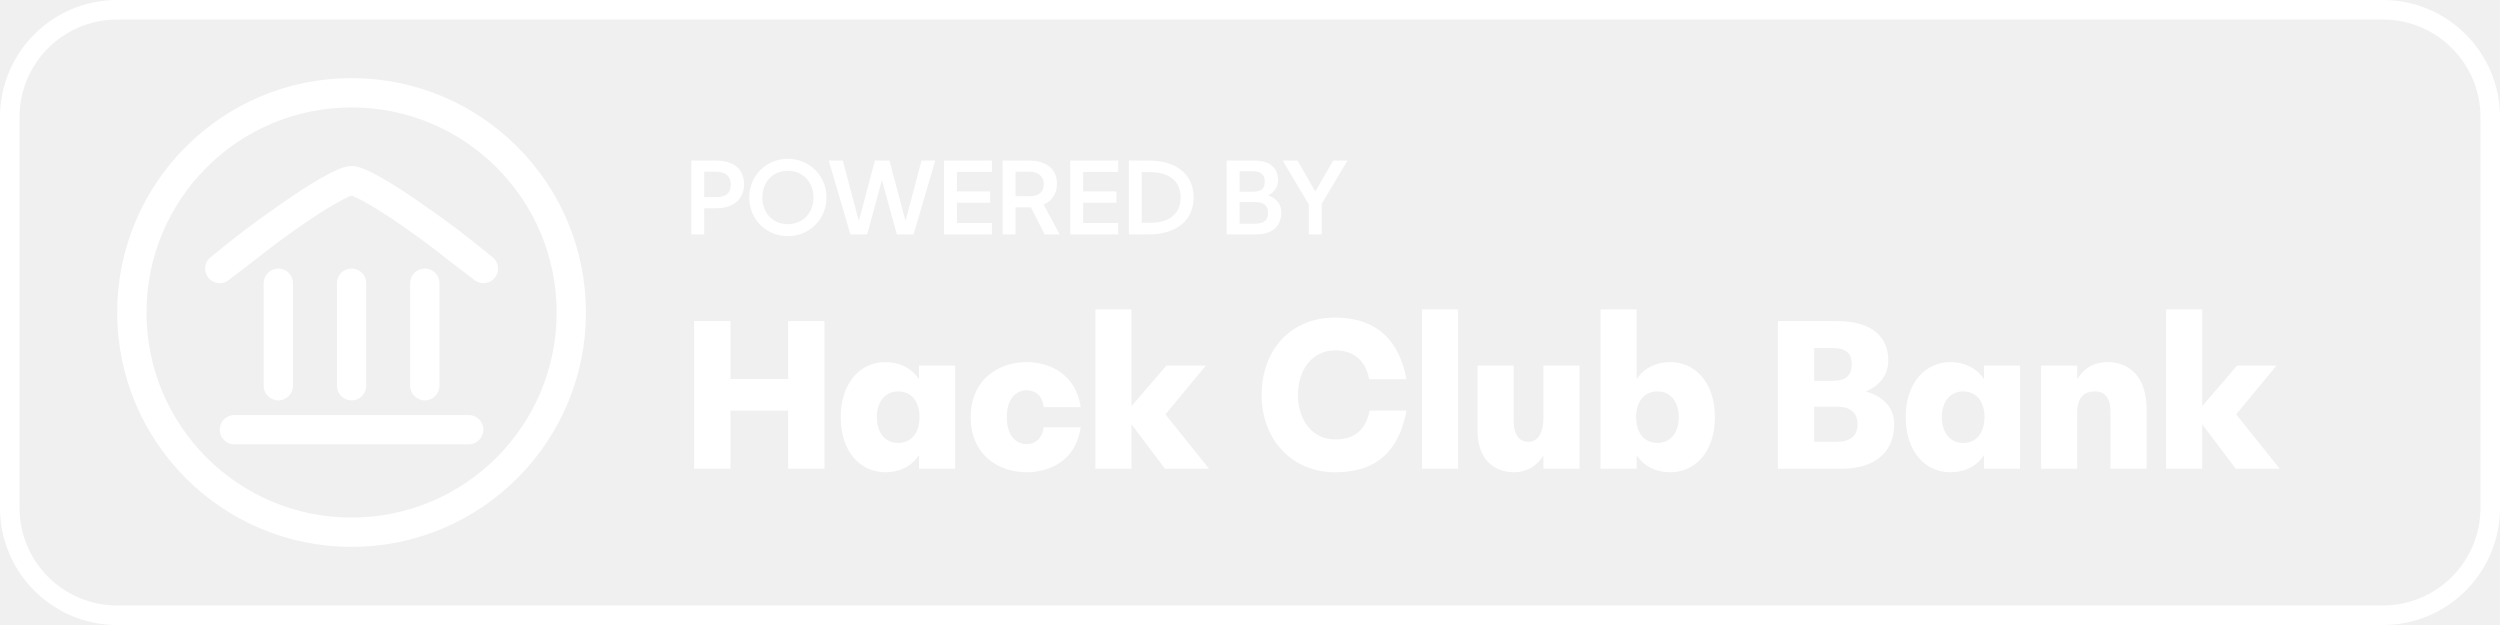
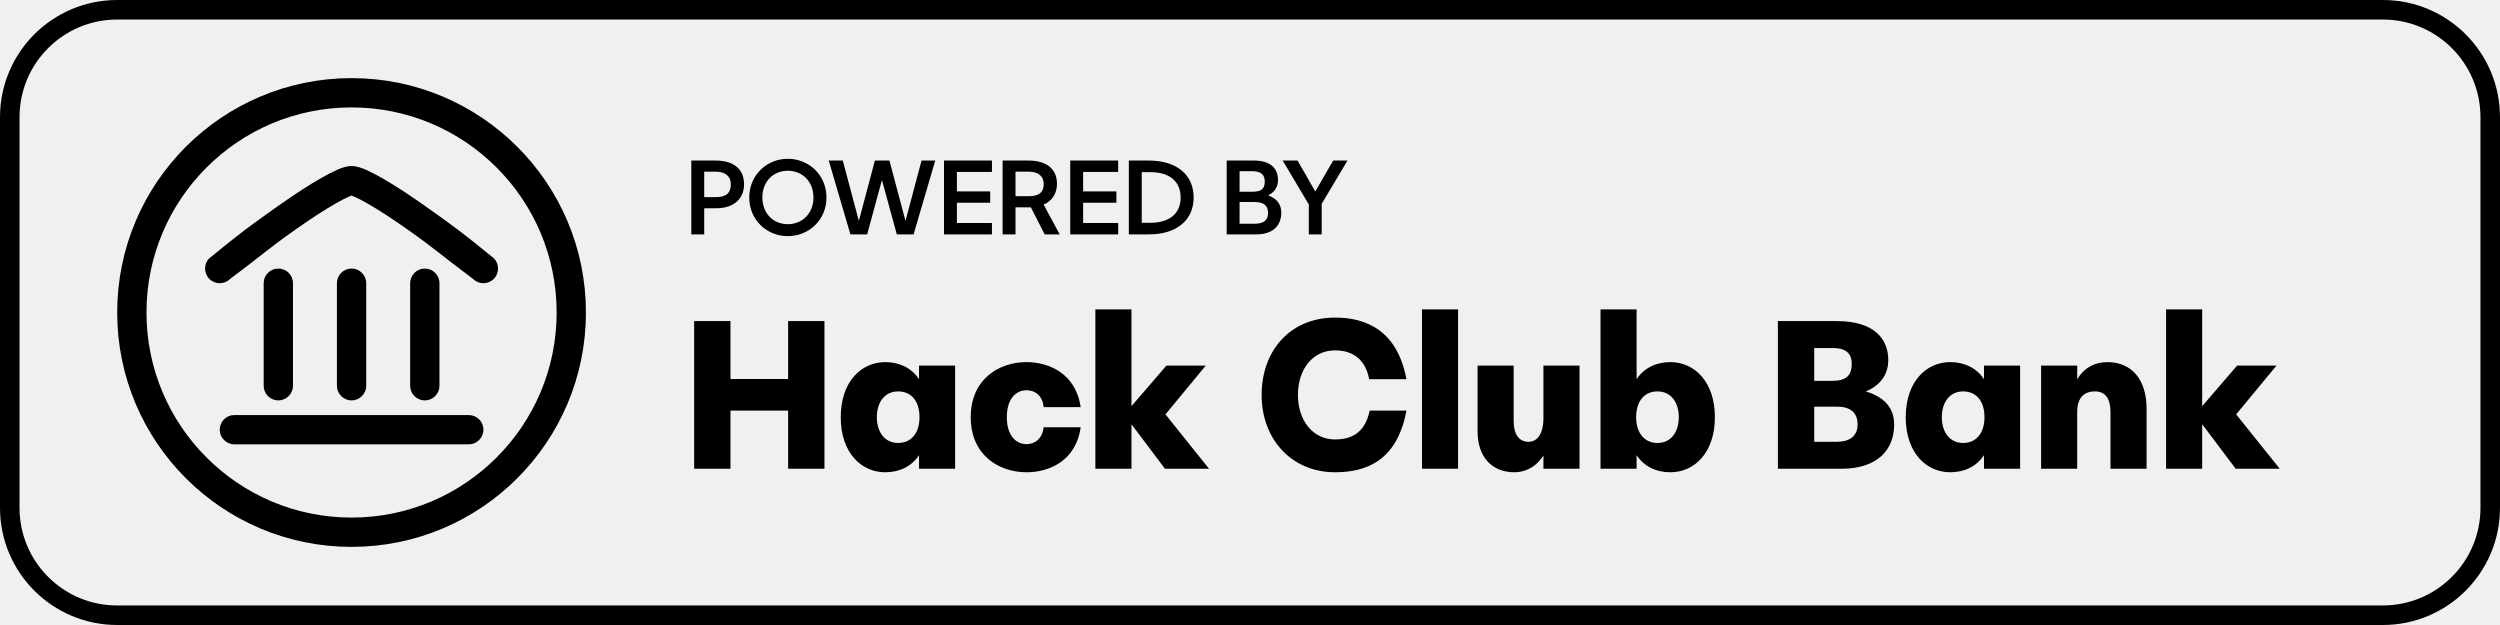
<svg xmlns="http://www.w3.org/2000/svg" width="256" height="64" viewBox="0 0 256 64" fill="none">
  <g clip-path="url(#clip0)">
-     <rect x="1" y="1" width="254" height="62" rx="11" stroke="white" stroke-width="2" />
-     <path d="M70.792 24H72.112V21.324H73.348C75.256 21.324 76.192 20.244 76.192 18.876C76.192 17.4 75.232 16.44 73.276 16.44H70.792V24ZM73.324 17.58C74.236 17.58 74.836 18.036 74.836 18.888C74.836 19.728 74.38 20.184 73.36 20.184H72.112V17.58H73.324ZM80.67 24.18C82.842 24.18 84.63 22.512 84.63 20.22C84.63 17.928 82.83 16.26 80.67 16.26C78.522 16.26 76.722 17.928 76.722 20.22C76.722 22.512 78.51 24.18 80.67 24.18ZM80.67 22.956C79.17 22.956 78.066 21.84 78.066 20.22C78.066 18.6 79.17 17.484 80.67 17.484C82.17 17.484 83.298 18.6 83.298 20.22C83.298 21.84 82.17 22.956 80.67 22.956ZM86.302 16.44H84.862L87.082 24H88.798L90.31 18.432L91.834 24H93.55L95.77 16.44H94.366L92.722 22.62L91.078 16.44H89.59L87.946 22.62L86.302 16.44ZM96.667 24H101.575V22.836H97.987V20.76H101.395V19.596H97.987V17.604H101.575V16.44H96.667V24ZM102.667 24H103.987V21.228H105.559L106.975 24H108.511L106.867 20.952C107.779 20.556 108.235 19.764 108.235 18.828C108.235 17.388 107.275 16.44 105.319 16.44H102.667V24ZM105.367 17.58C106.279 17.58 106.879 18.024 106.879 18.84C106.879 19.656 106.423 20.088 105.403 20.088H103.987V17.58H105.367ZM109.593 24H114.501V22.836H110.913V20.76H114.321V19.596H110.913V17.604H114.501V16.44H109.593V24ZM115.593 24H117.645C120.561 24 122.229 22.488 122.229 20.22C122.229 17.952 120.561 16.44 117.645 16.44H115.593V24ZM117.801 22.812H116.913V17.628H117.801C119.661 17.628 120.897 18.492 120.897 20.22C120.897 21.948 119.661 22.812 117.801 22.812ZM125.612 24H128.66C130.388 24 131.204 23.064 131.204 21.768C131.204 21.144 130.952 20.4 129.86 20.004C130.604 19.644 130.868 19.02 130.868 18.432C130.868 17.268 130.124 16.44 128.408 16.44H125.612V24ZM128.24 17.532C129.056 17.532 129.512 17.844 129.512 18.576C129.512 19.332 129.176 19.632 128.252 19.632H126.932V17.532H128.24ZM128.48 20.688C129.428 20.688 129.848 21.06 129.848 21.804C129.848 22.536 129.44 22.908 128.492 22.908H126.932V20.688H128.48ZM134.023 24H135.343V20.868L137.983 16.44H136.519L134.683 19.608L132.871 16.44H131.347L134.023 20.94V24Z" fill="white" />
-     <path d="M71.08 48H74.8V42.048H80.704V48H84.424V32.88H80.704V38.808H74.8V32.88H71.08V48ZM86.092 42.72C86.092 46.344 88.18 48.36 90.652 48.36C92.068 48.36 93.34 47.784 94.108 46.608V48H97.804V37.44H94.108V38.832C93.34 37.656 92.068 37.08 90.652 37.08C88.18 37.08 86.092 39.096 86.092 42.72ZM91.972 40.08C93.292 40.08 94.156 41.04 94.156 42.72C94.156 44.4 93.268 45.36 91.972 45.36C90.58 45.36 89.788 44.232 89.788 42.72C89.788 41.208 90.58 40.08 91.972 40.08ZM103.099 42.72C103.099 40.872 104.011 39.96 105.115 39.96C105.979 39.96 106.771 40.512 106.867 41.688H110.659C110.155 38.208 107.371 37.08 105.115 37.08C102.283 37.08 99.403 38.832 99.403 42.72C99.403 46.608 102.283 48.36 105.115 48.36C107.395 48.36 110.179 47.232 110.659 43.752H106.867C106.747 44.904 105.979 45.48 105.115 45.48C104.011 45.48 103.099 44.568 103.099 42.72ZM112.166 48H115.862V43.44L119.294 48H123.806L119.342 42.432L123.47 37.44H119.438L115.862 41.592V31.68H112.166V48ZM140.254 42.048C139.75 44.52 138.142 45 136.702 45C134.446 45 132.91 43.08 132.91 40.44C132.91 37.8 134.422 35.88 136.702 35.88C138.214 35.88 139.75 36.504 140.206 38.832H144.022C143.086 33.864 139.942 32.52 136.702 32.52C132.166 32.52 129.19 35.856 129.19 40.44C129.19 45.024 132.31 48.36 136.702 48.36C139.942 48.36 143.062 47.16 144.022 42.048H140.254ZM145.611 48H149.307V31.68H145.611V48ZM154.999 37.44H151.303V44.16C151.303 46.848 152.815 48.36 155.071 48.36C156.223 48.36 157.351 47.784 158.047 46.632V48H161.743V37.44H158.047V42.792C158.047 44.496 157.375 45.24 156.511 45.24C155.599 45.24 154.999 44.544 154.999 43.104V37.44ZM175.605 42.72C175.605 39.096 173.517 37.08 171.045 37.08C169.629 37.08 168.357 37.656 167.589 38.832V31.68H163.893V48H167.589V46.608C168.357 47.784 169.629 48.36 171.045 48.36C173.517 48.36 175.605 46.344 175.605 42.72ZM169.725 40.08C171.117 40.08 171.909 41.208 171.909 42.72C171.909 44.232 171.117 45.36 169.725 45.36C168.429 45.36 167.541 44.376 167.541 42.72C167.541 41.064 168.405 40.08 169.725 40.08ZM182.057 48H188.561C192.209 48 193.961 46.104 193.961 43.464C193.961 42.264 193.457 40.8 191.057 40.08C192.761 39.384 193.361 38.112 193.361 36.888C193.361 34.704 191.921 32.88 188.105 32.88H182.057V48ZM187.721 35.64C188.921 35.64 189.617 36.12 189.617 37.248C189.617 38.496 189.017 39 187.577 39H185.777V35.64H187.721ZM188.129 41.64C189.449 41.64 190.217 42.24 190.217 43.464C190.217 44.64 189.425 45.24 188.081 45.24H185.777V41.64H188.129ZM195.146 42.72C195.146 46.344 197.234 48.36 199.706 48.36C201.122 48.36 202.394 47.784 203.162 46.608V48H206.858V37.44H203.162V38.832C202.394 37.656 201.122 37.08 199.706 37.08C197.234 37.08 195.146 39.096 195.146 42.72ZM201.026 40.08C202.346 40.08 203.21 41.04 203.21 42.72C203.21 44.4 202.322 45.36 201.026 45.36C199.634 45.36 198.842 44.232 198.842 42.72C198.842 41.208 199.634 40.08 201.026 40.08ZM209.01 48H212.706V42.216C212.706 40.728 213.402 40.08 214.53 40.08C215.562 40.08 216.114 40.776 216.114 42.216V48H219.81V41.856C219.81 38.856 218.274 37.08 215.802 37.08C214.458 37.08 213.378 37.704 212.706 38.832V37.44H209.01V48ZM221.807 48H225.503V43.44L228.935 48H233.447L228.983 42.432L233.111 37.44H229.079L225.503 41.592V31.68H221.807V48Z" fill="white" />
-     <circle cx="36" cy="32" r="22.5" stroke="white" stroke-width="3" />
-     <path d="M22.5 44C22.5 43.172 23.172 42.5 24 42.5H48C48.828 42.5 49.5 43.172 49.5 44C49.5 44.828 48.828 45.5 48 45.5H24C23.172 45.5 22.5 44.828 22.5 44Z" fill="white" />
-     <path fill-rule="evenodd" clip-rule="evenodd" d="M36 41C35.172 41 34.5 40.328 34.5 39.5V29C34.5 28.172 35.172 27.5 36 27.5C36.828 27.5 37.5 28.172 37.5 29V39.5C37.5 40.328 36.828 41 36 41Z" fill="white" />
-     <path fill-rule="evenodd" clip-rule="evenodd" d="M43.5 41C42.672 41 42 40.328 42 39.5V29C42 28.172 42.672 27.5 43.5 27.5C44.328 27.5 45 28.172 45 29V39.5C45 40.328 44.328 41 43.5 41Z" fill="white" />
-     <path fill-rule="evenodd" clip-rule="evenodd" d="M28.5 41C27.672 41 27 40.328 27 39.5V29C27 28.172 27.672 27.5 28.5 27.5C29.328 27.5 30 28.172 30 29V39.5C30 40.328 29.328 41 28.5 41Z" fill="white" />
-     <path d="M36 20.027C36.062 20.048 36.156 20.084 36.291 20.144C36.65 20.299 37.076 20.52 37.623 20.834C38.736 21.47 40.13 22.369 41.697 23.476C44.849 25.698 45 26 48.44 28.561C49.025 29.147 49.976 29.147 50.561 28.561C51.147 27.976 51.147 27.024 50.561 26.439C47.25 23.75 46.652 23.302 43.428 21.024C41.808 19.881 40.295 18.905 39.111 18.229C38.51 17.885 37.941 17.591 37.496 17.396C37.103 17.224 36.537 17 36 17C35.463 17 34.898 17.224 34.505 17.396C34.059 17.591 33.491 17.885 32.889 18.229C31.706 18.905 30.192 19.881 28.572 21.024C25.349 23.302 24.751 23.75 21.44 26.439C20.853 27.024 20.853 27.976 21.44 28.561C22.025 29.147 22.976 29.147 23.561 28.561C27.001 26 27.152 25.698 30.303 23.476C31.871 22.369 33.264 21.47 34.377 20.834C34.925 20.52 35.351 20.299 35.709 20.144C35.844 20.084 35.939 20.048 36 20.027Z" fill="white" />
+     <rect x="1" y="1" width="254" height="62" rx="11" stroke="black" stroke-width="2" />
+     <path d="M70.792 24H72.112V21.324H73.348C75.256 21.324 76.192 20.244 76.192 18.876C76.192 17.4 75.232 16.44 73.276 16.44H70.792V24ZM73.324 17.58C74.236 17.58 74.836 18.036 74.836 18.888C74.836 19.728 74.38 20.184 73.36 20.184H72.112V17.58H73.324ZM80.67 24.18C82.842 24.18 84.63 22.512 84.63 20.22C84.63 17.928 82.83 16.26 80.67 16.26C78.522 16.26 76.722 17.928 76.722 20.22C76.722 22.512 78.51 24.18 80.67 24.18ZM80.67 22.956C79.17 22.956 78.066 21.84 78.066 20.22C78.066 18.6 79.17 17.484 80.67 17.484C82.17 17.484 83.298 18.6 83.298 20.22C83.298 21.84 82.17 22.956 80.67 22.956ZM86.302 16.44H84.862L87.082 24H88.798L90.31 18.432L91.834 24H93.55L95.77 16.44H94.366L92.722 22.62L91.078 16.44H89.59L87.946 22.62L86.302 16.44ZM96.667 24H101.575V22.836H97.987V20.76H101.395V19.596H97.987V17.604H101.575V16.44H96.667V24ZM102.667 24H103.987V21.228H105.559L106.975 24H108.511L106.867 20.952C107.779 20.556 108.235 19.764 108.235 18.828C108.235 17.388 107.275 16.44 105.319 16.44H102.667V24ZM105.367 17.58C106.279 17.58 106.879 18.024 106.879 18.84C106.879 19.656 106.423 20.088 105.403 20.088H103.987V17.58H105.367ZM109.593 24H114.501V22.836H110.913V20.76H114.321V19.596H110.913V17.604H114.501V16.44H109.593V24ZM115.593 24H117.645C120.561 24 122.229 22.488 122.229 20.22C122.229 17.952 120.561 16.44 117.645 16.44H115.593V24ZM117.801 22.812H116.913V17.628H117.801C119.661 17.628 120.897 18.492 120.897 20.22C120.897 21.948 119.661 22.812 117.801 22.812ZM125.612 24H128.66C130.388 24 131.204 23.064 131.204 21.768C131.204 21.144 130.952 20.4 129.86 20.004C130.604 19.644 130.868 19.02 130.868 18.432C130.868 17.268 130.124 16.44 128.408 16.44H125.612V24ZM128.24 17.532C129.056 17.532 129.512 17.844 129.512 18.576C129.512 19.332 129.176 19.632 128.252 19.632H126.932V17.532H128.24ZM128.48 20.688C129.428 20.688 129.848 21.06 129.848 21.804C129.848 22.536 129.44 22.908 128.492 22.908H126.932V20.688H128.48ZM134.023 24H135.343V20.868L137.983 16.44H136.519L134.683 19.608L132.871 16.44H131.347L134.023 20.94V24Z" fill="black" />
+     <path d="M71.08 48H74.8V42.048H80.704V48H84.424V32.88H80.704V38.808H74.8V32.88H71.08V48ZM86.092 42.72C86.092 46.344 88.18 48.36 90.652 48.36C92.068 48.36 93.34 47.784 94.108 46.608V48H97.804V37.44H94.108V38.832C93.34 37.656 92.068 37.08 90.652 37.08C88.18 37.08 86.092 39.096 86.092 42.72ZM91.972 40.08C93.292 40.08 94.156 41.04 94.156 42.72C94.156 44.4 93.268 45.36 91.972 45.36C90.58 45.36 89.788 44.232 89.788 42.72C89.788 41.208 90.58 40.08 91.972 40.08ZM103.099 42.72C103.099 40.872 104.011 39.96 105.115 39.96C105.979 39.96 106.771 40.512 106.867 41.688H110.659C110.155 38.208 107.371 37.08 105.115 37.08C102.283 37.08 99.403 38.832 99.403 42.72C99.403 46.608 102.283 48.36 105.115 48.36C107.395 48.36 110.179 47.232 110.659 43.752H106.867C106.747 44.904 105.979 45.48 105.115 45.48C104.011 45.48 103.099 44.568 103.099 42.72ZM112.166 48H115.862V43.44L119.294 48H123.806L119.342 42.432L123.47 37.44H119.438L115.862 41.592V31.68H112.166V48ZM140.254 42.048C139.75 44.52 138.142 45 136.702 45C134.446 45 132.91 43.08 132.91 40.44C132.91 37.8 134.422 35.88 136.702 35.88C138.214 35.88 139.75 36.504 140.206 38.832H144.022C143.086 33.864 139.942 32.52 136.702 32.52C132.166 32.52 129.19 35.856 129.19 40.44C129.19 45.024 132.31 48.36 136.702 48.36C139.942 48.36 143.062 47.16 144.022 42.048H140.254ZM145.611 48H149.307V31.68H145.611V48ZM154.999 37.44H151.303V44.16C151.303 46.848 152.815 48.36 155.071 48.36C156.223 48.36 157.351 47.784 158.047 46.632V48H161.743V37.44H158.047V42.792C158.047 44.496 157.375 45.24 156.511 45.24C155.599 45.24 154.999 44.544 154.999 43.104V37.44ZM175.605 42.72C175.605 39.096 173.517 37.08 171.045 37.08C169.629 37.08 168.357 37.656 167.589 38.832V31.68H163.893V48H167.589V46.608C168.357 47.784 169.629 48.36 171.045 48.36C173.517 48.36 175.605 46.344 175.605 42.72ZM169.725 40.08C171.117 40.08 171.909 41.208 171.909 42.72C171.909 44.232 171.117 45.36 169.725 45.36C168.429 45.36 167.541 44.376 167.541 42.72C167.541 41.064 168.405 40.08 169.725 40.08ZM182.057 48H188.561C192.209 48 193.961 46.104 193.961 43.464C193.961 42.264 193.457 40.8 191.057 40.08C192.761 39.384 193.361 38.112 193.361 36.888C193.361 34.704 191.921 32.88 188.105 32.88H182.057V48ZM187.721 35.64C188.921 35.64 189.617 36.12 189.617 37.248C189.617 38.496 189.017 39 187.577 39H185.777V35.64H187.721ZM188.129 41.64C189.449 41.64 190.217 42.24 190.217 43.464C190.217 44.64 189.425 45.24 188.081 45.24H185.777V41.64H188.129ZM195.146 42.72C195.146 46.344 197.234 48.36 199.706 48.36C201.122 48.36 202.394 47.784 203.162 46.608V48H206.858V37.44H203.162V38.832C202.394 37.656 201.122 37.08 199.706 37.08C197.234 37.08 195.146 39.096 195.146 42.72ZM201.026 40.08C202.346 40.08 203.21 41.04 203.21 42.72C203.21 44.4 202.322 45.36 201.026 45.36C199.634 45.36 198.842 44.232 198.842 42.72C198.842 41.208 199.634 40.08 201.026 40.08ZM209.01 48H212.706V42.216C212.706 40.728 213.402 40.08 214.53 40.08C215.562 40.08 216.114 40.776 216.114 42.216V48H219.81V41.856C219.81 38.856 218.274 37.08 215.802 37.08C214.458 37.08 213.378 37.704 212.706 38.832V37.44H209.01V48ZM221.807 48H225.503V43.44L228.935 48H233.447L228.983 42.432L233.111 37.44H229.079L225.503 41.592V31.68H221.807V48Z" fill="black" />
+     <circle cx="36" cy="32" r="22.5" stroke="black" stroke-width="3" />
+     <path d="M22.5 44C22.5 43.172 23.172 42.5 24 42.5H48C48.828 42.5 49.5 43.172 49.5 44C49.5 44.828 48.828 45.5 48 45.5H24C23.172 45.5 22.5 44.828 22.5 44Z" fill="black" />
+     <path fill-rule="evenodd" clip-rule="evenodd" d="M36 41C35.172 41 34.5 40.328 34.5 39.5V29C34.5 28.172 35.172 27.5 36 27.5C36.828 27.5 37.5 28.172 37.5 29V39.5C37.5 40.328 36.828 41 36 41Z" fill="black" />
+     <path fill-rule="evenodd" clip-rule="evenodd" d="M43.5 41C42.672 41 42 40.328 42 39.5V29C42 28.172 42.672 27.5 43.5 27.5C44.328 27.5 45 28.172 45 29V39.5C45 40.328 44.328 41 43.5 41Z" fill="black" />
+     <path fill-rule="evenodd" clip-rule="evenodd" d="M28.5 41C27.672 41 27 40.328 27 39.5V29C27 28.172 27.672 27.5 28.5 27.5C29.328 27.5 30 28.172 30 29V39.5C30 40.328 29.328 41 28.5 41Z" fill="black" />
+     <path d="M36 20.027C36.062 20.048 36.156 20.084 36.291 20.144C36.65 20.299 37.076 20.52 37.623 20.834C38.736 21.47 40.13 22.369 41.697 23.476C44.849 25.698 45 26 48.44 28.561C49.025 29.147 49.976 29.147 50.561 28.561C51.147 27.976 51.147 27.024 50.561 26.439C47.25 23.75 46.652 23.302 43.428 21.024C41.808 19.881 40.295 18.905 39.111 18.229C38.51 17.885 37.941 17.591 37.496 17.396C37.103 17.224 36.537 17 36 17C35.463 17 34.898 17.224 34.505 17.396C34.059 17.591 33.491 17.885 32.889 18.229C31.706 18.905 30.192 19.881 28.572 21.024C25.349 23.302 24.751 23.75 21.44 26.439C20.853 27.024 20.853 27.976 21.44 28.561C22.025 29.147 22.976 29.147 23.561 28.561C27.001 26 27.152 25.698 30.303 23.476C31.871 22.369 33.264 21.47 34.377 20.834C34.925 20.52 35.351 20.299 35.709 20.144C35.844 20.084 35.939 20.048 36 20.027Z" fill="black" />
  </g>
  <defs>
    <clipPath id="clip0">
-       <rect width="256" height="64" fill="white" />
+       <rect width="256" height="64" fill="black" />
    </clipPath>
  </defs>
</svg>
